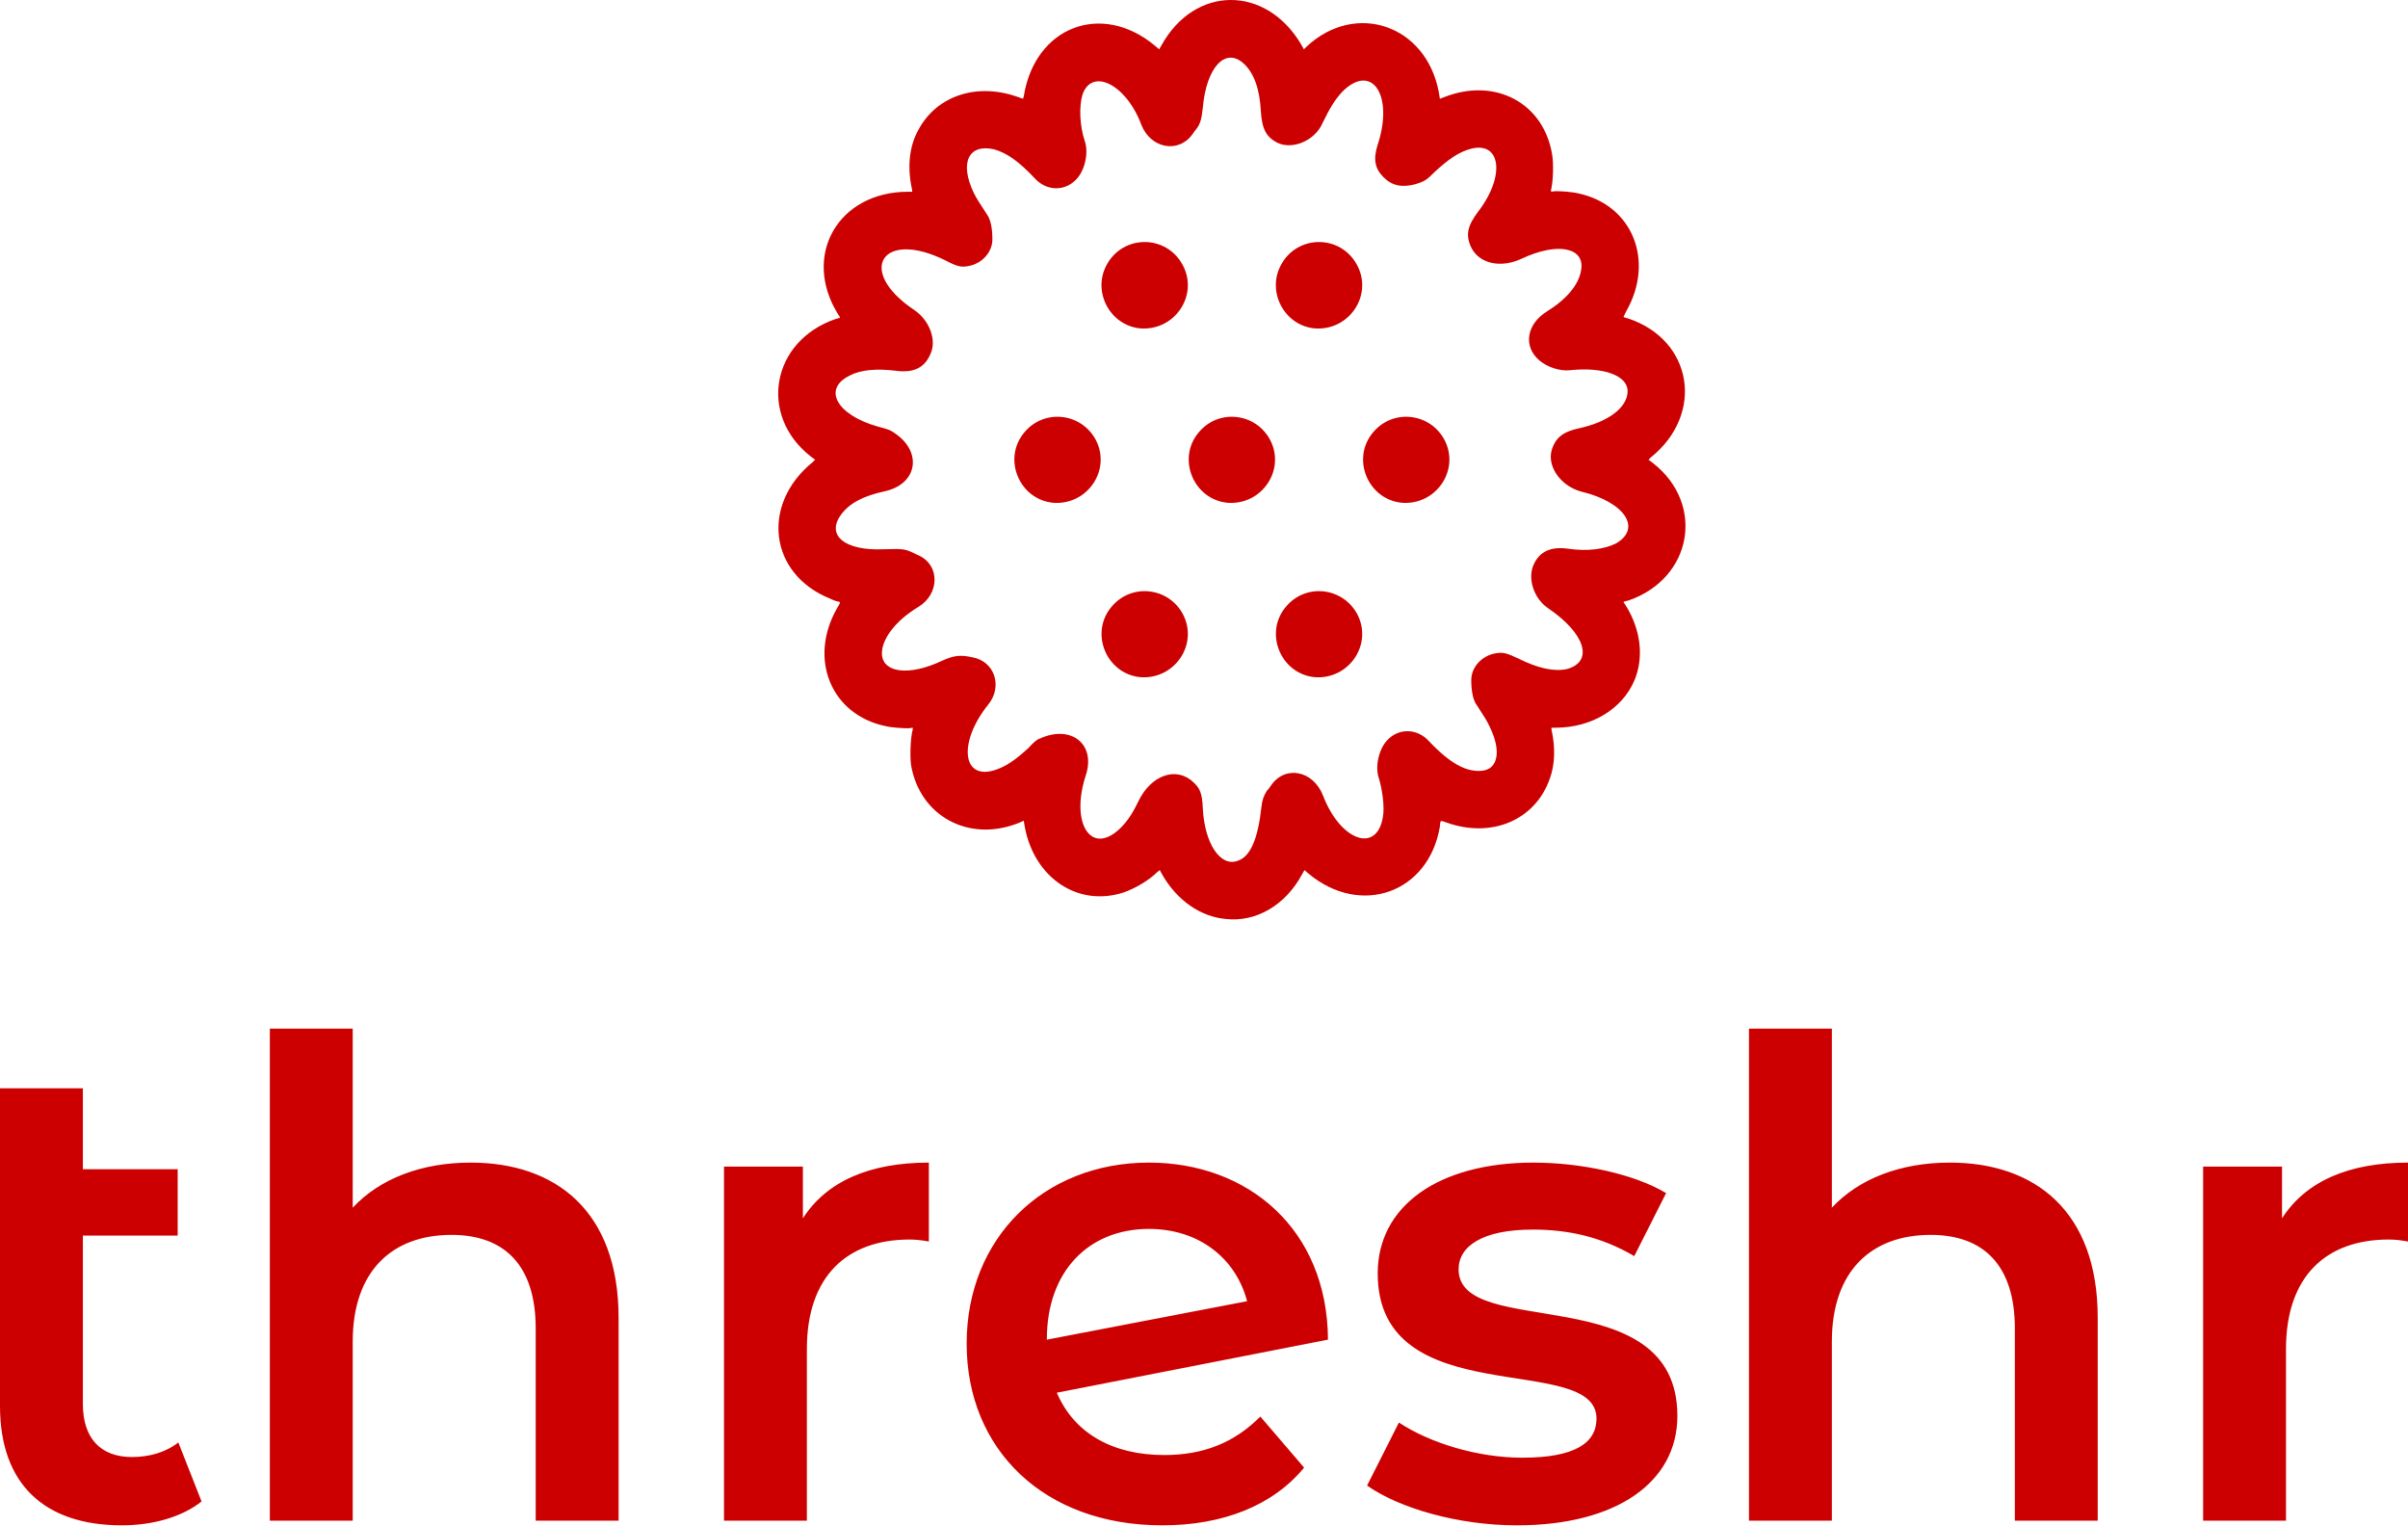
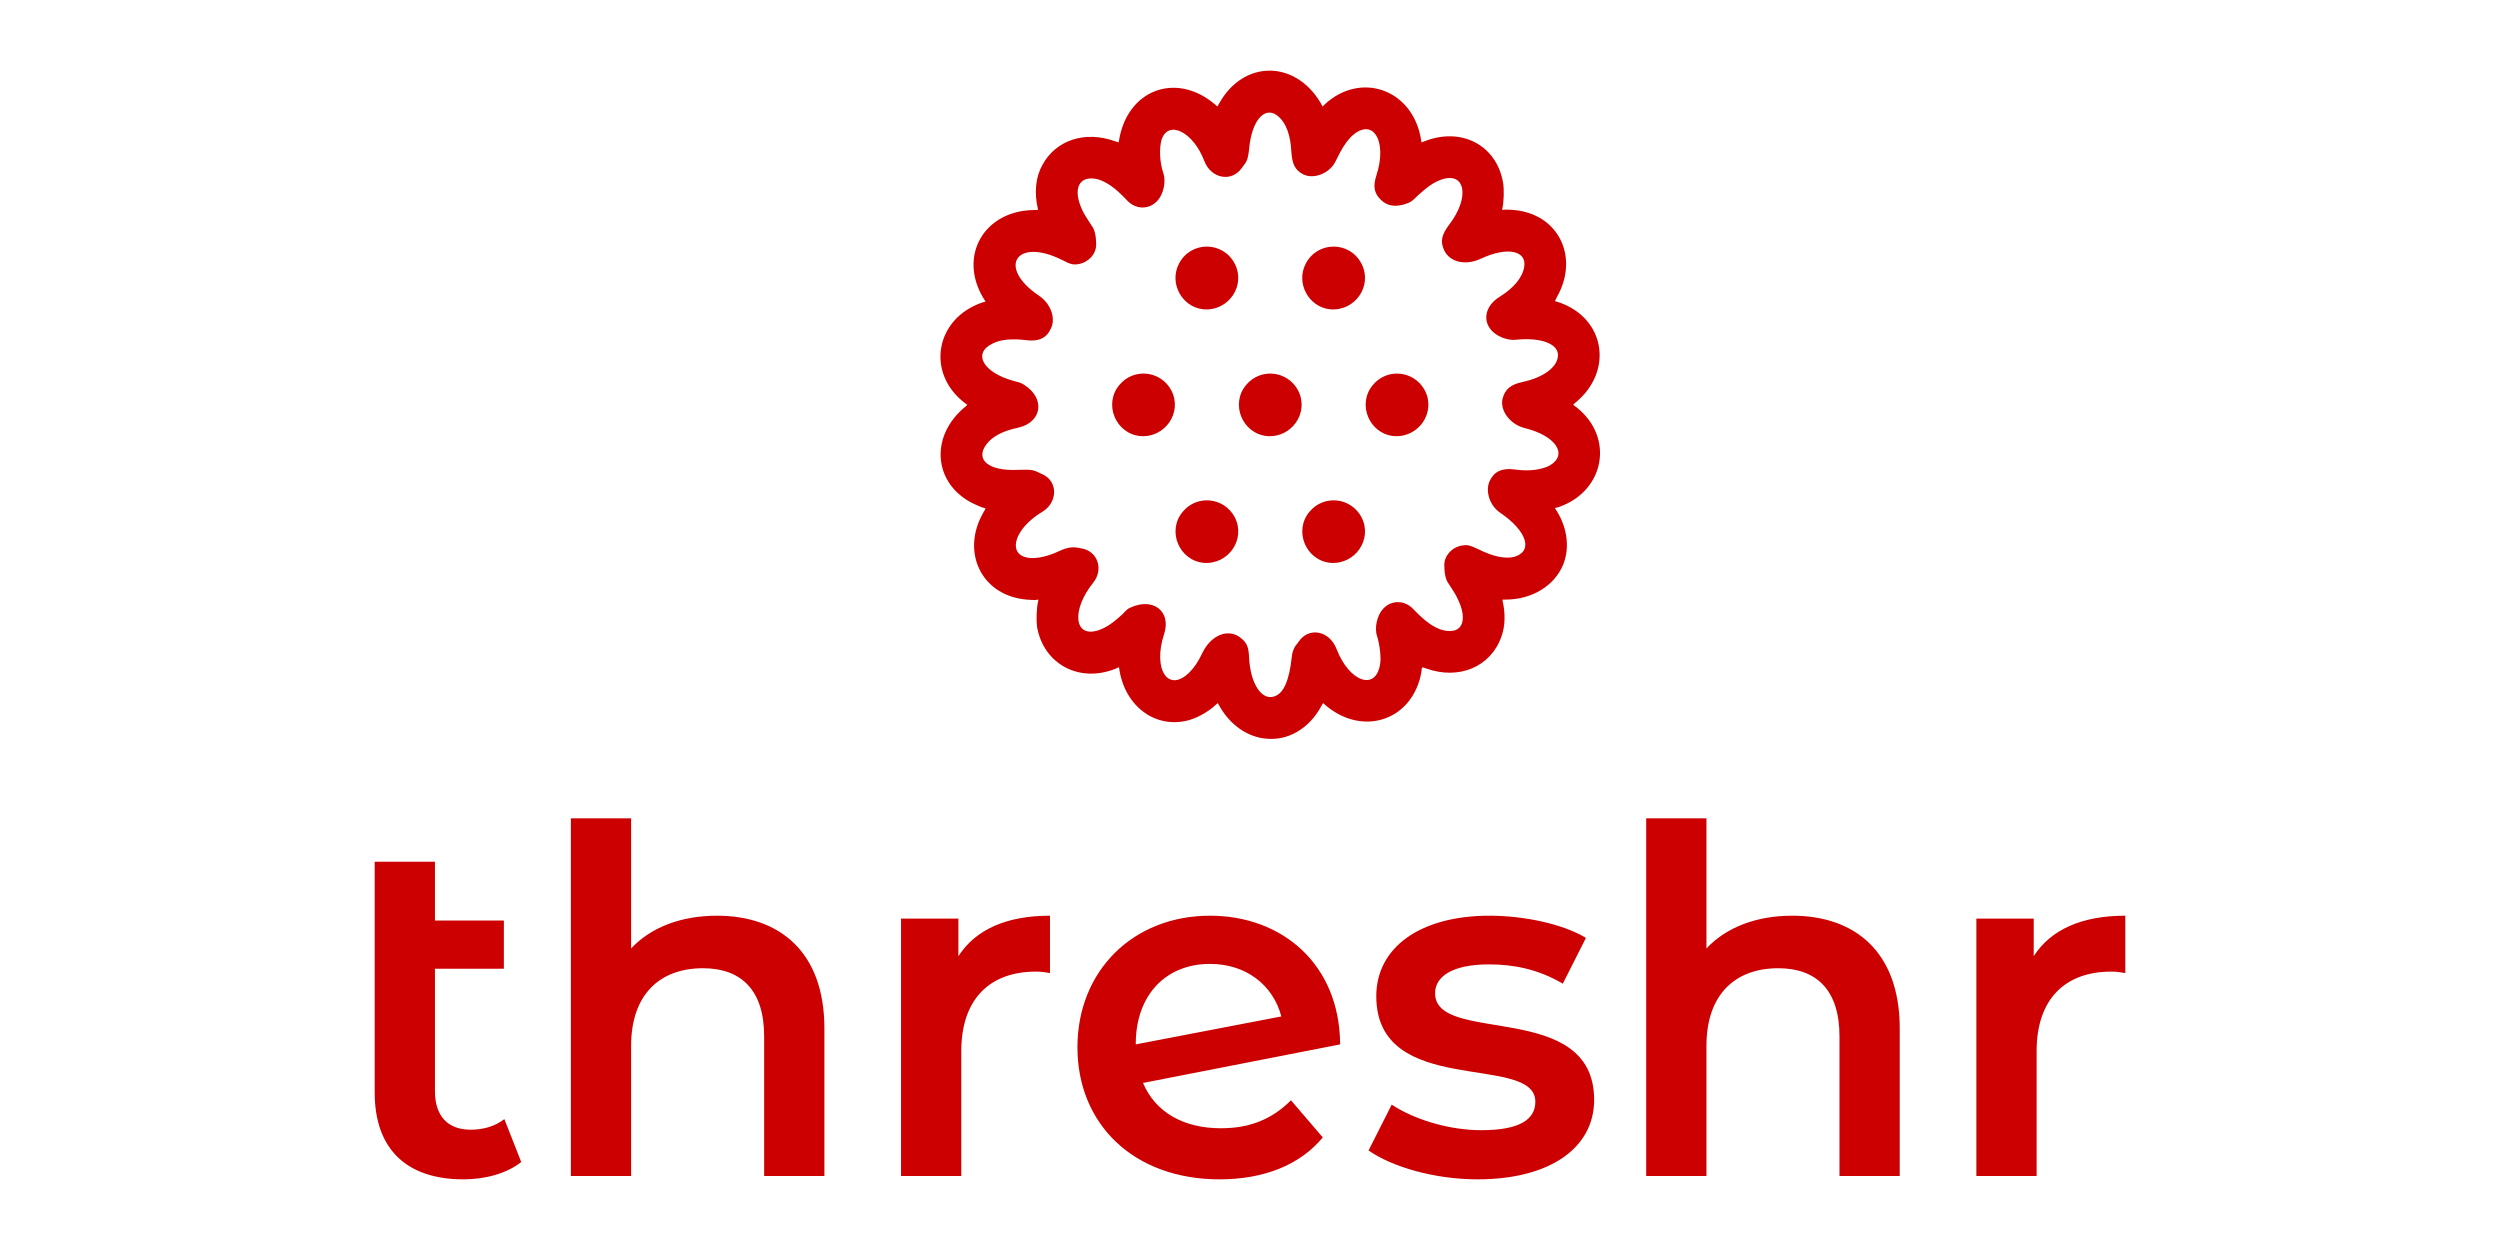
- <svg xmlns="http://www.w3.org/2000/svg" width="1059.251" height="670.848" viewBox="0 0 1059.251 670.848" version="1.1" id="svg1">
+ <svg xmlns="http://www.w3.org/2000/svg" width="1280" height="640" viewBox="0 0 1280 640" version="1.1" id="svg1">
  <defs id="defs1" />
  <g id="layer1" transform="translate(-378.2248,-47.81544)">
    <g id="g1">
      <g id="g2" transform="matrix(1.046866,0,0,1.046866,29.23448,18.61777)" style="stroke-width:0.955">
        <g id="g3" transform="translate(52.29788,144.6614)" />
      </g>
-       <g id="g8">
-         <path d="m 917.277,451.972 c -10.993,-1.023 -21.219,-8.181 -27.611,-19.174 l -1.278,-2.301 -1.278,1.023 c -3.579,3.579 -10.226,7.414 -15.083,8.948 -19.685,6.136 -38.604,-6.391 -42.95,-28.633 l -0.511,-3.068 -2.301,1.023 c -21.986,8.692 -43.461,-3.068 -47.296,-25.565 -0.511,-4.09 -0.256,-12.016 0.767,-15.595 v -0.767 l -1.79,0.256 c -2.301,0 -7.414,-0.256 -10.482,-1.023 -23.776,-5.113 -33.746,-29.656 -20.964,-51.898 1.534,-2.557 1.534,-2.557 0.511,-2.812 -0.511,0 -2.045,-0.511 -3.579,-1.278 -26.844,-10.737 -30.678,-41.416 -7.67,-60.079 l 1.023,-1.023 -2.045,-1.534 c -23.009,-18.151 -17.129,-50.619 10.993,-60.334 1.023,-0.256 2.045,-0.511 2.045,-0.767 0,0 -0.511,-0.767 -1.023,-1.534 -15.85,-25.821 0.256,-53.687 30.934,-53.687 h 1.79 v -0.767 c -2.301,-9.97 -1.278,-19.43 2.812,-26.588 8.181,-15.084 25.821,-20.708 43.717,-14.317 1.278,0.511 2.301,0.767 2.301,0.767 0,0 0,-0.511 0.256,-1.023 4.857,-30.678 34.258,-41.927 57.778,-22.242 l 1.79,1.534 1.023,-1.79 c 14.572,-26.332 45.762,-26.588 61.357,-0.511 l 1.278,2.301 1.278,-1.278 c 21.475,-19.941 52.409,-9.459 58.033,19.941 l 0.511,3.068 2.045,-0.767 c 22.242,-8.692 43.461,2.557 47.296,25.054 0.767,4.09 0.511,12.271 -0.511,16.106 0,0.511 0,0.511 2.045,0.256 2.301,0 7.158,0.256 10.226,1.023 23.52,5.113 33.49,29.4 20.964,51.642 -0.767,1.534 -1.278,2.557 -1.278,2.557 0,0.256 1.023,0.511 2.045,0.767 28.378,9.459 33.746,41.927 9.97,61.101 l -1.023,1.023 2.045,1.534 c 23.009,18.151 17.129,50.619 -10.737,60.334 -1.278,0.256 -2.301,0.511 -2.301,0.767 0,0 0.511,0.767 1.023,1.534 6.647,10.737 7.925,22.753 3.835,32.724 -5.369,12.783 -18.918,20.964 -34.769,20.964 h -1.79 v 0.767 c 1.79,7.925 1.534,15.595 -0.767,21.731 -6.391,18.151 -25.565,26.332 -45.506,19.174 -2.812,-1.023 -2.557,-1.023 -2.812,1.79 -4.857,29.144 -34.769,39.882 -57.778,20.708 l -1.79,-1.534 -1.023,1.79 c -7.414,13.805 -20.452,21.219 -33.746,19.685 z m 5.369,-25.565 c 5.624,-1.79 8.948,-9.715 10.482,-23.776 0.256,-2.812 1.023,-4.857 2.301,-6.903 0.511,-0.511 1.278,-1.534 1.79,-2.301 6.136,-9.204 18.663,-6.903 23.009,4.346 7.67,19.941 23.776,25.565 26.332,9.203 0.767,-4.09 -0.256,-12.016 -1.79,-16.873 -1.79,-5.113 0,-12.783 3.579,-16.617 5.113,-5.624 13.294,-5.369 18.407,0.256 9.459,9.97 16.617,13.805 23.52,13.038 6.903,-0.767 8.437,-8.692 3.324,-19.174 -1.278,-2.812 -2.301,-4.346 -5.624,-9.459 -1.79,-2.301 -2.557,-6.391 -2.557,-11.249 0,-5.624 4.602,-10.737 10.738,-11.76 3.068,-0.511 4.602,-0.256 9.97,2.301 8.692,4.346 15.851,5.88 21.475,4.602 11.76,-3.324 7.925,-15.595 -8.181,-26.588 -6.647,-4.346 -9.459,-13.55 -6.391,-19.685 2.557,-5.369 7.414,-7.67 14.828,-6.647 8.692,1.278 16.106,0.256 21.219,-2.301 11.504,-6.647 3.835,-18.151 -15.084,-22.753 -8.948,-2.301 -15.084,-10.737 -13.294,-17.896 1.534,-5.624 4.857,-8.437 12.016,-9.97 13.038,-2.812 21.475,-9.204 21.475,-16.362 0,-6.903 -10.737,-10.737 -25.31,-9.204 -4.346,0.511 -9.97,-1.278 -13.55,-4.346 -7.158,-6.136 -5.624,-15.85 3.324,-21.475 8.692,-5.369 14.061,-11.76 15.084,-18.151 1.79,-9.97 -10.226,-12.527 -26.076,-5.113 -9.204,4.346 -18.663,2.301 -22.242,-4.857 -2.557,-5.369 -1.79,-9.459 3.068,-15.85 12.527,-16.362 9.715,-32.212 -4.857,-27.099 -4.346,1.534 -8.181,4.09 -14.061,9.459 -3.835,3.835 -4.602,4.346 -8.692,5.624 -5.88,1.534 -10.226,0.767 -14.061,-3.068 -3.835,-3.835 -4.602,-7.925 -2.557,-14.317 7.158,-21.731 -2.557,-36.303 -15.595,-23.264 -3.068,3.323 -5.369,6.903 -8.692,13.805 -3.323,7.67 -13.038,11.76 -19.685,8.692 -5.113,-2.557 -6.903,-6.136 -7.414,-13.805 -0.511,-9.97 -3.068,-16.873 -7.414,-20.964 -8.181,-7.67 -16.617,1.534 -18.151,19.43 -0.511,4.602 -1.023,6.903 -2.812,9.204 -0.256,0.256 -1.023,1.278 -1.534,2.045 -6.136,8.948 -18.663,6.647 -22.753,-4.09 -6.647,-17.64 -21.73,-25.054 -25.821,-13.038 -1.534,5.113 -1.278,13.55 1.023,20.452 1.79,5.113 0,12.783 -3.579,16.617 -5.113,5.624 -13.294,5.369 -18.407,-0.256 -7.158,-7.67 -12.527,-11.249 -17.896,-12.783 -11.249,-2.557 -15.339,5.88 -8.948,19.174 1.278,2.557 2.301,4.09 5.624,9.204 1.79,2.301 2.557,6.391 2.557,11.249 0,5.624 -4.602,10.737 -10.737,11.76 -3.068,0.511 -4.602,0.256 -9.97,-2.557 -27.866,-13.805 -39.371,4.602 -13.805,21.73 6.903,4.602 10.226,13.55 7.158,19.685 -2.556,5.88 -7.414,8.181 -15.084,7.158 -8.181,-1.023 -15.339,-0.511 -20.197,2.045 -12.271,5.88 -5.88,17.384 12.271,22.497 4.857,1.278 5.369,1.534 6.903,2.557 12.783,8.181 10.737,22.497 -3.579,25.821 -9.715,2.045 -15.85,5.369 -19.43,10.226 -6.903,9.204 1.534,16.106 18.663,15.339 9.715,-0.256 9.204,-0.256 15.595,2.812 9.204,4.346 8.948,16.873 -0.256,22.497 -10.226,6.136 -16.617,14.572 -16.106,21.219 0.767,7.925 12.271,9.204 26.332,2.557 5.113,-2.301 7.925,-2.812 13.55,-1.534 9.715,1.79 13.294,12.783 6.903,20.708 -13.55,16.873 -11.504,34.002 3.579,28.633 4.346,-1.534 8.181,-4.09 14.061,-9.459 2.301,-2.557 3.835,-3.835 4.857,-4.09 13.805,-6.391 24.798,2.301 20.452,15.85 -7.158,21.731 2.557,36.047 15.339,23.264 2.812,-2.812 5.113,-6.136 7.67,-11.504 5.624,-11.76 16.873,-15.595 24.287,-8.437 2.812,2.557 3.835,4.857 4.09,11.249 0.767,15.595 7.67,26.077 15.339,23.264 z m -42.95,-80.786 c -14.828,-1.534 -22.242,-19.43 -12.527,-30.934 8.692,-10.482 25.054,-8.692 31.445,3.324 6.903,13.294 -3.835,28.889 -18.918,27.611 z m 76.696,0 c -14.828,-1.534 -22.242,-19.43 -12.527,-30.934 8.692,-10.482 25.054,-8.692 31.445,3.324 6.903,13.294 -3.835,28.889 -18.918,27.611 z M 841.348,268.924 c -14.828,-1.534 -22.242,-19.43 -12.527,-30.934 8.692,-10.482 25.054,-8.692 31.445,3.323 6.903,13.294 -3.835,28.889 -18.918,27.611 z m 76.696,0 c -14.828,-1.534 -22.242,-19.43 -12.527,-30.934 8.692,-10.482 25.054,-8.692 31.445,3.323 6.903,13.294 -3.835,28.889 -18.918,27.611 z m 76.696,0 c -14.828,-1.534 -22.242,-19.43 -12.527,-30.934 8.692,-10.482 25.054,-8.692 31.445,3.323 6.903,13.294 -3.835,28.889 -18.918,27.611 z M 879.696,192.229 c -13.038,-1.278 -20.964,-15.85 -14.828,-27.611 7.158,-13.805 26.588,-13.805 33.746,0 6.903,13.294 -3.835,28.889 -18.918,27.611 z m 76.696,0 c -13.038,-1.278 -20.964,-15.85 -14.828,-27.611 7.158,-13.805 26.588,-13.805 33.746,0 6.903,13.294 -3.835,28.889 -18.918,27.611 z" id="path2" style="fill:#cc0000;fill-opacity:1;stroke-width:1" />
-         <path style="font-weight:600;font-size:291.644px;font-family:'Montserrat Alternates';-inkscape-font-specification:'Montserrat Alternates Semi-Bold';text-align:center;letter-spacing:0px;text-anchor:middle;fill:#cc0000;stroke-width:5;stroke-linecap:round;stroke-linejoin:round;stroke-miterlimit:20;paint-order:stroke fill markers" d="m 456.677,682.208 c -5.541,4.375 -12.832,6.416 -20.415,6.416 -13.707,0 -21.582,-8.166 -21.582,-23.332 v -74.078 h 41.705 v -29.164 h -41.705 v -35.581 h -36.456 v 139.697 c 0,34.414 19.54,52.496 53.662,52.496 13.124,0 26.248,-3.5 34.997,-10.499 z M 585.292,559.134 c -21.582,0 -39.955,6.999 -51.913,19.832 v -78.744 h -36.456 v 216.4 h 36.456 v -78.744 c 0,-31.206 17.499,-46.955 43.455,-46.955 23.332,0 37.039,13.416 37.039,41.122 v 84.577 h 36.456 v -89.243 c 0,-46.955 -27.706,-68.245 -65.037,-68.245 z m 146.113,24.498 V 560.884 H 696.7 v 155.738 h 36.456 v -75.536 c 0,-31.789 17.499,-48.121 45.205,-48.121 2.625,0 5.25,0.292 8.458,0.875 v -34.706 c -25.956,0 -44.913,8.166 -55.412,24.498 z m 158.946,104.117 c -22.748,0 -39.664,-9.624 -47.246,-27.415 l 119.282,-23.332 c -0.292,-48.705 -35.289,-77.869 -78.744,-77.869 -46.371,0 -80.202,33.247 -80.202,79.619 0,46.371 33.831,79.91 86.035,79.91 26.831,0 48.705,-8.749 62.412,-25.373 l -19.248,-22.457 c -11.374,11.374 -24.79,16.915 -42.288,16.915 z m -6.708,-99.451 c 21.873,0 38.205,12.832 43.163,31.789 l -88.076,16.915 v -0.292 c 0,-29.748 18.374,-48.413 44.913,-48.413 z m 161.863,130.365 c 43.747,0 70.578,-18.957 70.578,-48.121 0,-60.954 -96.243,-32.956 -96.243,-64.453 0,-10.208 10.499,-17.499 32.664,-17.499 14.874,0 29.748,2.916 44.621,11.666 l 13.999,-27.706 c -13.999,-8.458 -37.622,-13.416 -58.329,-13.416 -41.997,0 -68.536,19.248 -68.536,48.705 0,62.12 96.243,34.122 96.243,63.87 0,10.791 -9.624,17.207 -32.664,17.207 -19.54,0 -40.538,-6.416 -54.246,-15.457 l -13.999,27.706 c 13.999,9.916 39.955,17.499 65.912,17.499 z m 190.443,-159.529 c -21.582,0 -39.955,6.999 -51.913,19.832 v -78.744 h -36.456 v 216.4 h 36.456 v -78.744 c 0,-31.206 17.499,-46.955 43.455,-46.955 23.331,0 37.039,13.416 37.039,41.122 v 84.577 h 36.456 v -89.243 c 0,-46.955 -27.706,-68.245 -65.037,-68.245 z m 146.113,24.498 v -22.748 h -34.706 v 155.738 h 36.456 v -75.536 c 0,-31.789 17.499,-48.121 45.205,-48.121 2.625,0 5.25,0.292 8.458,0.875 v -34.706 c -25.956,0 -44.913,8.166 -55.412,24.498 z" id="text42" aria-label="threshr" />
+       <g id="g8" transform="matrix(0.8461744,0,0,0.8461744,250.0253,43.52815)" style="stroke-width:1.182">
+         <path d="m 917.277,451.972 c -10.993,-1.023 -21.219,-8.181 -27.611,-19.174 l -1.278,-2.301 -1.278,1.023 c -3.579,3.579 -10.226,7.414 -15.083,8.948 -19.685,6.136 -38.604,-6.391 -42.95,-28.633 l -0.511,-3.068 -2.301,1.023 c -21.986,8.692 -43.461,-3.068 -47.296,-25.565 -0.511,-4.09 -0.256,-12.016 0.767,-15.595 v -0.767 l -1.79,0.256 c -2.301,0 -7.414,-0.256 -10.482,-1.023 -23.776,-5.113 -33.746,-29.656 -20.964,-51.898 1.534,-2.557 1.534,-2.557 0.511,-2.812 -0.511,0 -2.045,-0.511 -3.579,-1.278 -26.844,-10.737 -30.678,-41.416 -7.67,-60.079 l 1.023,-1.023 -2.045,-1.534 c -23.009,-18.151 -17.129,-50.619 10.993,-60.334 1.023,-0.256 2.045,-0.511 2.045,-0.767 0,0 -0.511,-0.767 -1.023,-1.534 -15.85,-25.821 0.256,-53.687 30.934,-53.687 h 1.79 v -0.767 c -2.301,-9.97 -1.278,-19.43 2.812,-26.588 8.181,-15.084 25.821,-20.708 43.717,-14.317 1.278,0.511 2.301,0.767 2.301,0.767 0,0 0,-0.511 0.256,-1.023 4.857,-30.678 34.258,-41.927 57.778,-22.242 l 1.79,1.534 1.023,-1.79 c 14.572,-26.332 45.762,-26.588 61.357,-0.511 l 1.278,2.301 1.278,-1.278 c 21.475,-19.941 52.409,-9.459 58.033,19.941 l 0.511,3.068 2.045,-0.767 c 22.242,-8.692 43.461,2.557 47.296,25.054 0.767,4.09 0.511,12.271 -0.511,16.106 0,0.511 0,0.511 2.045,0.256 2.301,0 7.158,0.256 10.226,1.023 23.52,5.113 33.49,29.4 20.964,51.642 -0.767,1.534 -1.278,2.557 -1.278,2.557 0,0.256 1.023,0.511 2.045,0.767 28.378,9.459 33.746,41.927 9.97,61.101 l -1.023,1.023 2.045,1.534 c 23.009,18.151 17.129,50.619 -10.737,60.334 -1.278,0.256 -2.301,0.511 -2.301,0.767 0,0 0.511,0.767 1.023,1.534 6.647,10.737 7.925,22.753 3.835,32.724 -5.369,12.783 -18.918,20.964 -34.769,20.964 h -1.79 v 0.767 c 1.79,7.925 1.534,15.595 -0.767,21.731 -6.391,18.151 -25.565,26.332 -45.506,19.174 -2.812,-1.023 -2.557,-1.023 -2.812,1.79 -4.857,29.144 -34.769,39.882 -57.778,20.708 l -1.79,-1.534 -1.023,1.79 c -7.414,13.805 -20.452,21.219 -33.746,19.685 z m 5.369,-25.565 c 5.624,-1.79 8.948,-9.715 10.482,-23.776 0.256,-2.812 1.023,-4.857 2.301,-6.903 0.511,-0.511 1.278,-1.534 1.79,-2.301 6.136,-9.204 18.663,-6.903 23.009,4.346 7.67,19.941 23.776,25.565 26.332,9.203 0.767,-4.09 -0.256,-12.016 -1.79,-16.873 -1.79,-5.113 0,-12.783 3.579,-16.617 5.113,-5.624 13.294,-5.369 18.407,0.256 9.459,9.97 16.617,13.805 23.52,13.038 6.903,-0.767 8.437,-8.692 3.324,-19.174 -1.278,-2.812 -2.301,-4.346 -5.624,-9.459 -1.79,-2.301 -2.557,-6.391 -2.557,-11.249 0,-5.624 4.602,-10.737 10.738,-11.76 3.068,-0.511 4.602,-0.256 9.97,2.301 8.692,4.346 15.851,5.88 21.475,4.602 11.76,-3.324 7.925,-15.595 -8.181,-26.588 -6.647,-4.346 -9.459,-13.55 -6.391,-19.685 2.557,-5.369 7.414,-7.67 14.828,-6.647 8.692,1.278 16.106,0.256 21.219,-2.301 11.504,-6.647 3.835,-18.151 -15.084,-22.753 -8.948,-2.301 -15.084,-10.737 -13.294,-17.896 1.534,-5.624 4.857,-8.437 12.016,-9.97 13.038,-2.812 21.475,-9.204 21.475,-16.362 0,-6.903 -10.737,-10.737 -25.31,-9.204 -4.346,0.511 -9.97,-1.278 -13.55,-4.346 -7.158,-6.136 -5.624,-15.85 3.324,-21.475 8.692,-5.369 14.061,-11.76 15.084,-18.151 1.79,-9.97 -10.226,-12.527 -26.076,-5.113 -9.204,4.346 -18.663,2.301 -22.242,-4.857 -2.557,-5.369 -1.79,-9.459 3.068,-15.85 12.527,-16.362 9.715,-32.212 -4.857,-27.099 -4.346,1.534 -8.181,4.09 -14.061,9.459 -3.835,3.835 -4.602,4.346 -8.692,5.624 -5.88,1.534 -10.226,0.767 -14.061,-3.068 -3.835,-3.835 -4.602,-7.925 -2.557,-14.317 7.158,-21.731 -2.557,-36.303 -15.595,-23.264 -3.068,3.323 -5.369,6.903 -8.692,13.805 -3.323,7.67 -13.038,11.76 -19.685,8.692 -5.113,-2.557 -6.903,-6.136 -7.414,-13.805 -0.511,-9.97 -3.068,-16.873 -7.414,-20.964 -8.181,-7.67 -16.617,1.534 -18.151,19.43 -0.511,4.602 -1.023,6.903 -2.812,9.204 -0.256,0.256 -1.023,1.278 -1.534,2.045 -6.136,8.948 -18.663,6.647 -22.753,-4.09 -6.647,-17.64 -21.73,-25.054 -25.821,-13.038 -1.534,5.113 -1.278,13.55 1.023,20.452 1.79,5.113 0,12.783 -3.579,16.617 -5.113,5.624 -13.294,5.369 -18.407,-0.256 -7.158,-7.67 -12.527,-11.249 -17.896,-12.783 -11.249,-2.557 -15.339,5.88 -8.948,19.174 1.278,2.557 2.301,4.09 5.624,9.204 1.79,2.301 2.557,6.391 2.557,11.249 0,5.624 -4.602,10.737 -10.737,11.76 -3.068,0.511 -4.602,0.256 -9.97,-2.557 -27.866,-13.805 -39.371,4.602 -13.805,21.73 6.903,4.602 10.226,13.55 7.158,19.685 -2.556,5.88 -7.414,8.181 -15.084,7.158 -8.181,-1.023 -15.339,-0.511 -20.197,2.045 -12.271,5.88 -5.88,17.384 12.271,22.497 4.857,1.278 5.369,1.534 6.903,2.557 12.783,8.181 10.737,22.497 -3.579,25.821 -9.715,2.045 -15.85,5.369 -19.43,10.226 -6.903,9.204 1.534,16.106 18.663,15.339 9.715,-0.256 9.204,-0.256 15.595,2.812 9.204,4.346 8.948,16.873 -0.256,22.497 -10.226,6.136 -16.617,14.572 -16.106,21.219 0.767,7.925 12.271,9.204 26.332,2.557 5.113,-2.301 7.925,-2.812 13.55,-1.534 9.715,1.79 13.294,12.783 6.903,20.708 -13.55,16.873 -11.504,34.002 3.579,28.633 4.346,-1.534 8.181,-4.09 14.061,-9.459 2.301,-2.557 3.835,-3.835 4.857,-4.09 13.805,-6.391 24.798,2.301 20.452,15.85 -7.158,21.731 2.557,36.047 15.339,23.264 2.812,-2.812 5.113,-6.136 7.67,-11.504 5.624,-11.76 16.873,-15.595 24.287,-8.437 2.812,2.557 3.835,4.857 4.09,11.249 0.767,15.595 7.67,26.077 15.339,23.264 z m -42.95,-80.786 c -14.828,-1.534 -22.242,-19.43 -12.527,-30.934 8.692,-10.482 25.054,-8.692 31.445,3.324 6.903,13.294 -3.835,28.889 -18.918,27.611 z m 76.696,0 c -14.828,-1.534 -22.242,-19.43 -12.527,-30.934 8.692,-10.482 25.054,-8.692 31.445,3.324 6.903,13.294 -3.835,28.889 -18.918,27.611 z M 841.348,268.924 c -14.828,-1.534 -22.242,-19.43 -12.527,-30.934 8.692,-10.482 25.054,-8.692 31.445,3.323 6.903,13.294 -3.835,28.889 -18.918,27.611 z m 76.696,0 c -14.828,-1.534 -22.242,-19.43 -12.527,-30.934 8.692,-10.482 25.054,-8.692 31.445,3.323 6.903,13.294 -3.835,28.889 -18.918,27.611 z m 76.696,0 c -14.828,-1.534 -22.242,-19.43 -12.527,-30.934 8.692,-10.482 25.054,-8.692 31.445,3.323 6.903,13.294 -3.835,28.889 -18.918,27.611 z M 879.696,192.229 c -13.038,-1.278 -20.964,-15.85 -14.828,-27.611 7.158,-13.805 26.588,-13.805 33.746,0 6.903,13.294 -3.835,28.889 -18.918,27.611 z m 76.696,0 c -13.038,-1.278 -20.964,-15.85 -14.828,-27.611 7.158,-13.805 26.588,-13.805 33.746,0 6.903,13.294 -3.835,28.889 -18.918,27.611 z" id="path2" style="fill:#cc0000;fill-opacity:1;stroke-width:1.182" />
+         <path style="font-weight:600;font-size:291.644px;font-family:'Montserrat Alternates';-inkscape-font-specification:'Montserrat Alternates Semi-Bold';text-align:center;letter-spacing:0px;text-anchor:middle;fill:#cc0000;stroke-width:5.909;stroke-linecap:round;stroke-linejoin:round;stroke-miterlimit:20;paint-order:stroke fill markers" d="m 456.677,682.208 c -5.541,4.375 -12.832,6.416 -20.415,6.416 -13.707,0 -21.582,-8.166 -21.582,-23.332 v -74.078 h 41.705 v -29.164 h -41.705 v -35.581 h -36.456 v 139.697 c 0,34.414 19.54,52.496 53.662,52.496 13.124,0 26.248,-3.5 34.997,-10.499 z M 585.292,559.134 c -21.582,0 -39.955,6.999 -51.913,19.832 v -78.744 h -36.456 v 216.4 h 36.456 v -78.744 c 0,-31.206 17.499,-46.955 43.455,-46.955 23.332,0 37.039,13.416 37.039,41.122 v 84.577 h 36.456 v -89.243 c 0,-46.955 -27.706,-68.245 -65.037,-68.245 z m 146.113,24.498 V 560.884 H 696.7 v 155.738 h 36.456 v -75.536 c 0,-31.789 17.499,-48.121 45.205,-48.121 2.625,0 5.25,0.292 8.458,0.875 v -34.706 c -25.956,0 -44.913,8.166 -55.412,24.498 z m 158.946,104.117 c -22.748,0 -39.664,-9.624 -47.246,-27.415 l 119.282,-23.332 c -0.292,-48.705 -35.289,-77.869 -78.744,-77.869 -46.371,0 -80.202,33.247 -80.202,79.619 0,46.371 33.831,79.91 86.035,79.91 26.831,0 48.705,-8.749 62.412,-25.373 l -19.248,-22.457 c -11.374,11.374 -24.79,16.915 -42.288,16.915 z m -6.708,-99.451 c 21.873,0 38.205,12.832 43.163,31.789 l -88.076,16.915 v -0.292 c 0,-29.748 18.374,-48.413 44.913,-48.413 z m 161.863,130.365 c 43.747,0 70.578,-18.957 70.578,-48.121 0,-60.954 -96.243,-32.956 -96.243,-64.453 0,-10.208 10.499,-17.499 32.664,-17.499 14.874,0 29.748,2.916 44.621,11.666 l 13.999,-27.706 c -13.999,-8.458 -37.622,-13.416 -58.329,-13.416 -41.997,0 -68.536,19.248 -68.536,48.705 0,62.12 96.243,34.122 96.243,63.87 0,10.791 -9.624,17.207 -32.664,17.207 -19.54,0 -40.538,-6.416 -54.246,-15.457 l -13.999,27.706 c 13.999,9.916 39.955,17.499 65.912,17.499 z m 190.443,-159.529 c -21.582,0 -39.955,6.999 -51.913,19.832 v -78.744 h -36.456 v 216.4 h 36.456 v -78.744 c 0,-31.206 17.499,-46.955 43.455,-46.955 23.331,0 37.039,13.416 37.039,41.122 v 84.577 h 36.456 v -89.243 c 0,-46.955 -27.706,-68.245 -65.037,-68.245 z m 146.113,24.498 v -22.748 h -34.706 v 155.738 h 36.456 v -75.536 c 0,-31.789 17.499,-48.121 45.205,-48.121 2.625,0 5.25,0.292 8.458,0.875 v -34.706 c -25.956,0 -44.913,8.166 -55.412,24.498 z" id="text42" aria-label="threshr" />
      </g>
      <text xml:space="preserve" style="font-weight:bold;font-size:26.667px;font-family:FreeSans;-inkscape-font-specification:'FreeSans Bold';letter-spacing:0px;fill:#cc0000;paint-order:stroke fill markers" x="609.35" y="268.072" id="text2">
        <tspan id="tspan2" x="609.35" y="268.072"> </tspan>
      </text>
      <text xml:space="preserve" style="font-weight:bold;font-size:26.667px;font-family:FreeSans;-inkscape-font-specification:'FreeSans Bold';text-align:center;letter-spacing:0px;text-anchor:middle;fill:#cc0000;paint-order:stroke fill markers" x="609.35" y="307.072" id="text4">
        <tspan id="tspan4" x="613.057" y="307.072"> </tspan>
      </text>
      <g id="g7" transform="translate(-1568)">
        <path d="m 795.989,269.292 c -10.501,-0.977 -20.269,-7.815 -26.374,-18.316 l -1.221,-2.198 -1.221,0.977 c -3.419,3.419 -9.768,7.082 -14.408,8.547 -18.804,5.861 -36.875,-6.105 -41.027,-27.351 l -0.488,-2.931 -2.198,0.977 c -21.002,8.303 -41.515,-2.931 -45.178,-24.421 -0.488,-3.907 -0.244,-11.478 0.733,-14.897 v -0.733 l -1.709,0.244 c -2.198,0 -7.082,-0.244 -10.013,-0.977 -22.711,-4.884 -32.235,-28.328 -20.025,-49.574 1.465,-2.442 1.465,-2.442 0.488,-2.686 -0.488,0 -1.954,-0.488 -3.419,-1.221 C 604.286,124.477 600.623,95.172 622.601,77.345 l 0.977,-0.977 -1.954,-1.465 c -21.979,-17.339 -16.362,-48.353 10.501,-57.633 0.977,-0.244 1.954,-0.488 1.954,-0.733 0,0 -0.488,-0.733 -0.977,-1.465 -15.141,-24.665 0.244,-51.284 29.549,-51.284 h 1.709 v -0.733 c -2.198,-9.524 -1.221,-18.56 2.686,-25.398 7.815,-14.408 24.665,-19.781 41.76,-13.676 1.221,0.488 2.198,0.733 2.198,0.733 0,0 0,-0.488 0.244,-0.977 4.64,-29.305 32.724,-40.05 55.191,-21.246 l 1.709,1.465 0.977,-1.709 c 13.92,-25.153 43.713,-25.398 58.61,-0.488 l 1.221,2.198 1.221,-1.221 c 20.513,-19.048 50.063,-9.036 55.435,19.048 l 0.488,2.931 1.954,-0.733 c 21.246,-8.303 41.515,2.442 45.178,23.932 0.733,3.907 0.488,11.722 -0.488,15.385 0,0.488 0,0.488 1.954,0.244 2.198,0 6.838,0.244 9.768,0.977 22.467,4.884 31.991,28.084 20.025,49.33 -0.733,1.465 -1.221,2.442 -1.221,2.442 0,0.244 0.977,0.488 1.954,0.733 27.107,9.036 32.235,40.05 9.524,58.366 l -0.977,0.977 1.954,1.465 c 21.979,17.339 16.362,48.353 -10.257,57.633 -1.221,0.244 -2.198,0.488 -2.198,0.733 0,0 0.488,0.733 0.977,1.465 6.349,10.257 7.57,21.735 3.663,31.259 -5.128,12.21 -18.071,20.025 -33.212,20.025 h -1.709 v 0.733 c 1.709,7.57 1.465,14.897 -0.733,20.758 -6.105,17.339 -24.421,25.153 -43.469,18.316 -2.686,-0.977 -2.442,-0.977 -2.686,1.709 -4.64,27.84 -33.212,38.096 -55.191,19.781 l -1.709,-1.465 -0.977,1.709 c -7.082,13.187 -19.537,20.269 -32.235,18.804 z m 5.128,-24.421 c 5.373,-1.709 8.547,-9.28 10.013,-22.711 0.244,-2.686 0.977,-4.64 2.198,-6.594 0.488,-0.488 1.221,-1.465 1.709,-2.198 5.861,-8.792 17.827,-6.594 21.979,4.152 7.326,19.048 22.711,24.421 25.153,8.791 0.733,-3.907 -0.244,-11.478 -1.709,-16.118 -1.709,-4.884 0,-12.21 3.419,-15.874 4.884,-5.373 12.699,-5.128 17.583,0.244 9.036,9.524 15.874,13.187 22.467,12.455 6.594,-0.733 8.059,-8.303 3.175,-18.316 -1.221,-2.686 -2.198,-4.152 -5.373,-9.036 -1.709,-2.198 -2.442,-6.105 -2.442,-10.745 0,-5.373 4.396,-10.257 10.257,-11.234 2.93,-0.488 4.396,-0.244 9.524,2.198 8.303,4.152 15.141,5.617 20.513,4.396 11.234,-3.175 7.57,-14.897 -7.815,-25.398 -6.349,-4.152 -9.036,-12.943 -6.105,-18.804 2.442,-5.128 7.082,-7.326 14.164,-6.349 8.303,1.221 15.385,0.244 20.269,-2.198 10.989,-6.349 3.663,-17.339 -14.408,-21.734 -8.547,-2.198 -14.408,-10.257 -12.699,-17.095 1.465,-5.373 4.64,-8.059 11.478,-9.524 12.455,-2.686 20.513,-8.791 20.513,-15.629 0,-6.594 -10.257,-10.257 -24.177,-8.791 -4.152,0.488 -9.524,-1.221 -12.943,-4.152 -6.838,-5.861 -5.373,-15.141 3.175,-20.513 8.303,-5.128 13.431,-11.234 14.408,-17.339 1.709,-9.524 -9.768,-11.966 -24.909,-4.884 -8.792,4.152 -17.827,2.198 -21.246,-4.64 -2.442,-5.128 -1.709,-9.036 2.93,-15.141 11.966,-15.629 9.28,-30.77 -4.64,-25.886 -4.152,1.465 -7.815,3.907 -13.431,9.036 -3.663,3.663 -4.396,4.152 -8.303,5.373 -5.617,1.465 -9.768,0.733 -13.431,-2.93 -3.663,-3.663 -4.396,-7.57 -2.442,-13.676 6.838,-20.758 -2.442,-34.678 -14.897,-22.223 -2.93,3.175 -5.128,6.594 -8.303,13.187 -3.175,7.326 -12.455,11.234 -18.804,8.303 -4.884,-2.442 -6.594,-5.861 -7.082,-13.187 -0.488,-9.524 -2.93,-16.118 -7.082,-20.025 -7.815,-7.326 -15.874,1.465 -17.339,18.56 -0.488,4.396 -0.977,6.594 -2.686,8.791 -0.244,0.244 -0.977,1.221 -1.465,1.954 -5.861,8.547 -17.827,6.349 -21.735,-3.907 -6.349,-16.85 -20.758,-23.932 -24.665,-12.455 -1.465,4.884 -1.221,12.943 0.977,19.537 1.709,4.884 0,12.21 -3.419,15.873 -4.884,5.373 -12.699,5.128 -17.583,-0.244 -6.838,-7.326 -11.966,-10.745 -17.095,-12.21 -10.745,-2.442 -14.652,5.617 -8.547,18.316 1.221,2.442 2.198,3.907 5.373,8.791 1.709,2.198 2.442,6.105 2.442,10.745 0,5.373 -4.396,10.257 -10.257,11.234 -2.93,0.488 -4.396,0.244 -9.524,-2.442 -26.619,-13.187 -37.608,4.396 -13.187,20.758 6.594,4.396 9.768,12.943 6.838,18.804 -2.442,5.617 -7.082,7.815 -14.408,6.838 -7.815,-0.977 -14.652,-0.488 -19.292,1.954 -11.722,5.617 -5.617,16.606 11.722,21.49 4.64,1.221 5.128,1.465 6.594,2.442 12.21,7.815 10.257,21.49 -3.419,24.665 -9.28,1.954 -15.141,5.128 -18.56,9.768 -6.594,8.791 1.465,15.385 17.827,14.652 9.28,-0.244 8.791,-0.244 14.897,2.686 8.791,4.152 8.547,16.118 -0.244,21.49 -9.768,5.861 -15.873,13.92 -15.385,20.269 0.733,7.57 11.722,8.791 25.153,2.442 4.884,-2.198 7.57,-2.686 12.943,-1.465 9.28,1.709 12.699,12.21 6.594,19.781 -12.943,16.118 -10.989,32.48 3.419,27.351 4.152,-1.465 7.815,-3.907 13.431,-9.036 2.198,-2.442 3.663,-3.663 4.64,-3.907 13.187,-6.105 23.688,2.198 19.537,15.141 -6.838,20.758 2.442,34.433 14.652,22.223 2.686,-2.686 4.884,-5.861 7.326,-10.989 5.373,-11.234 16.118,-14.897 23.2,-8.059 2.686,2.442 3.663,4.64 3.907,10.745 0.733,14.897 7.326,24.909 14.652,22.223 z m -41.027,-77.17 c -14.164,-1.465 -21.246,-18.56 -11.966,-29.549 8.303,-10.013 23.932,-8.303 30.038,3.175 6.594,12.699 -3.663,27.595 -18.071,26.374 z m 73.262,0 c -14.164,-1.465 -21.246,-18.56 -11.966,-29.549 8.303,-10.013 23.932,-8.303 30.038,3.175 6.594,12.699 -3.663,27.595 -18.071,26.374 z M 723.459,94.44 c -14.164,-1.465 -21.246,-18.56 -11.966,-29.549 8.303,-10.013 23.932,-8.303 30.038,3.175 6.594,12.699 -3.663,27.595 -18.071,26.374 z m 73.262,0 c -14.164,-1.465 -21.246,-18.56 -11.966,-29.549 8.303,-10.013 23.932,-8.303 30.038,3.175 6.594,12.699 -3.663,27.595 -18.071,26.374 z m 73.262,0 c -14.164,-1.465 -21.246,-18.56 -11.966,-29.549 8.303,-10.013 23.932,-8.303 30.038,3.175 6.594,12.699 -3.663,27.595 -18.071,26.374 z M 760.09,21.177 C 747.636,19.956 740.065,6.036 745.926,-5.197 c 6.838,-13.187 25.398,-13.187 32.235,0 6.594,12.699 -3.663,27.596 -18.071,26.374 z m 73.262,0 C 820.898,19.956 813.328,6.036 819.189,-5.197 c 6.838,-13.187 25.398,-13.187 32.235,0 6.594,12.699 -3.663,27.596 -18.071,26.374 z" id="path4" style="fill:#cc0000;fill-opacity:1;stroke-width:0.955" transform="matrix(1.046866,0,0,1.046866,83.98336,170.0589)" />
        <text xml:space="preserve" style="font-style:italic;font-variant:normal;font-weight:normal;font-stretch:normal;font-size:278.588px;font-family:'Fira Code Two iScript';-inkscape-font-specification:'Fira Code Two iScript Italic';letter-spacing:0px;fill:#cc0000;fill-opacity:1;stroke:none;stroke-width:4.776;stroke-linecap:round;stroke-linejoin:round;stroke-miterlimit:20;stroke-dasharray:none;paint-order:stroke fill markers" x="780.158" y="522.094" id="text5" transform="matrix(1.046866,0,0,1.046866,83.98336,170.0589)">
          <tspan id="tspan5" x="780.158" y="522.094" style="font-style:normal;font-variant:normal;font-weight:600;font-stretch:normal;font-family:'Montserrat Alternates';-inkscape-font-specification:'Montserrat Alternates Semi-Bold';text-align:center;letter-spacing:0px;text-anchor:middle;fill:#cc0000;fill-opacity:1;stroke-width:4.776">threshr</tspan>
        </text>
        <text xml:space="preserve" style="font-weight:bold;font-size:26.667px;font-family:FreeSans;-inkscape-font-specification:'FreeSans Bold';letter-spacing:0px;fill:#cc0000;paint-order:stroke fill markers" x="609.35" y="268.072" id="text6">
          <tspan id="tspan6" x="609.35" y="268.072"> </tspan>
        </text>
        <text xml:space="preserve" style="font-weight:bold;font-size:26.667px;font-family:FreeSans;-inkscape-font-specification:'FreeSans Bold';text-align:center;letter-spacing:0px;text-anchor:middle;fill:#cc0000;paint-order:stroke fill markers" x="609.35" y="307.072" id="text7">
          <tspan id="tspan7" x="613.057" y="307.072"> </tspan>
        </text>
      </g>
    </g>
  </g>
</svg>
